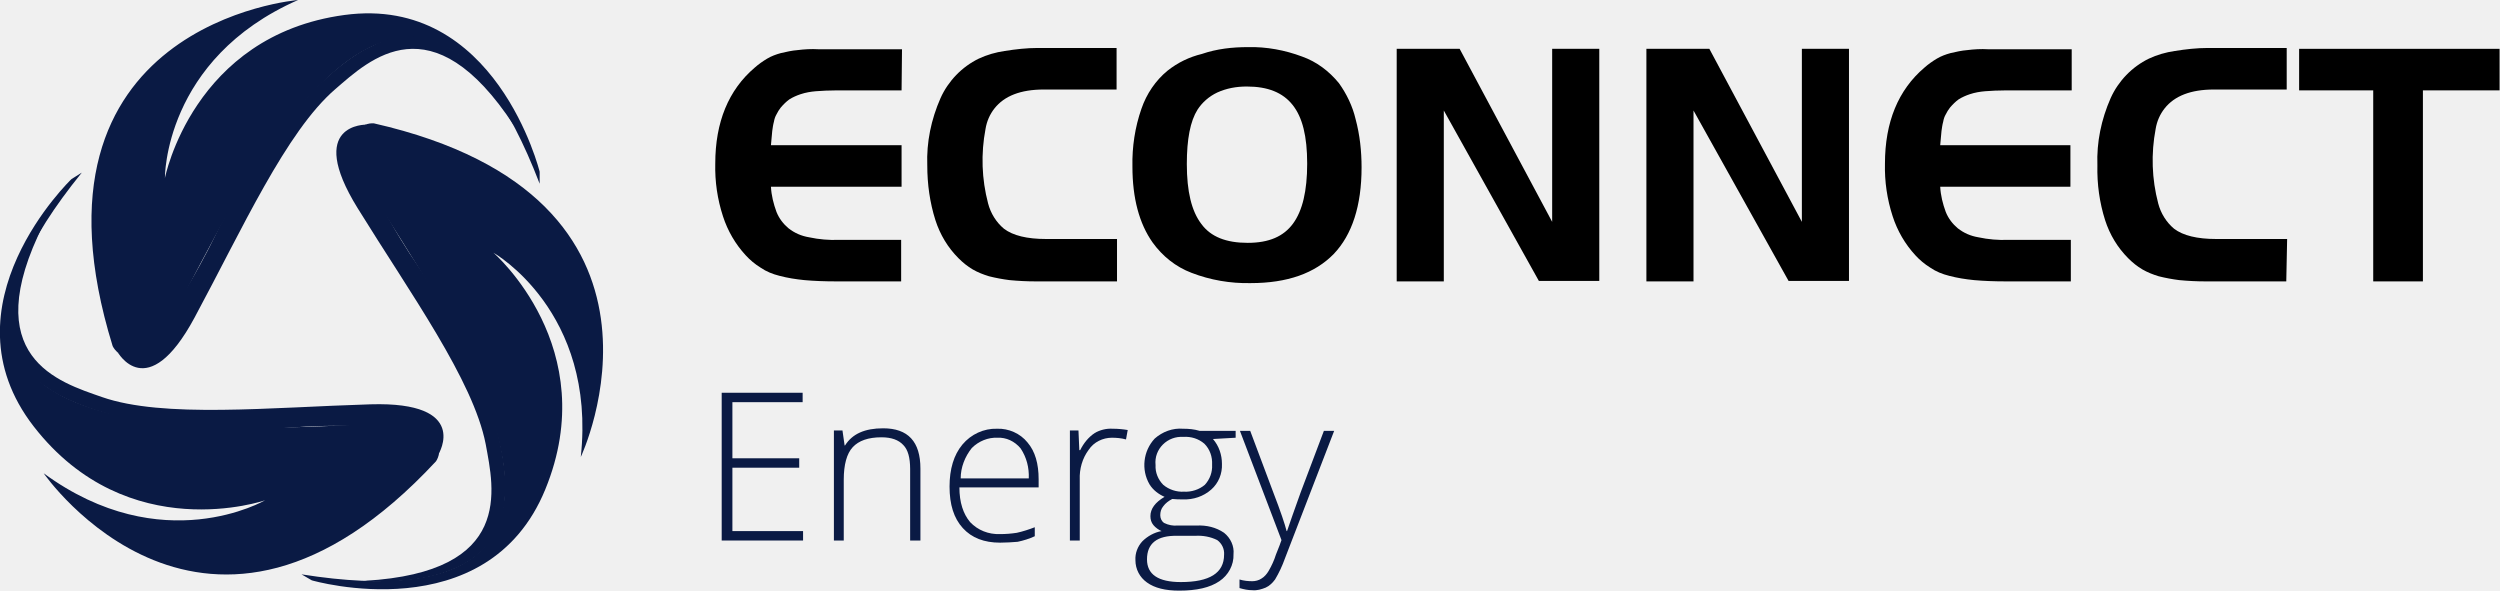
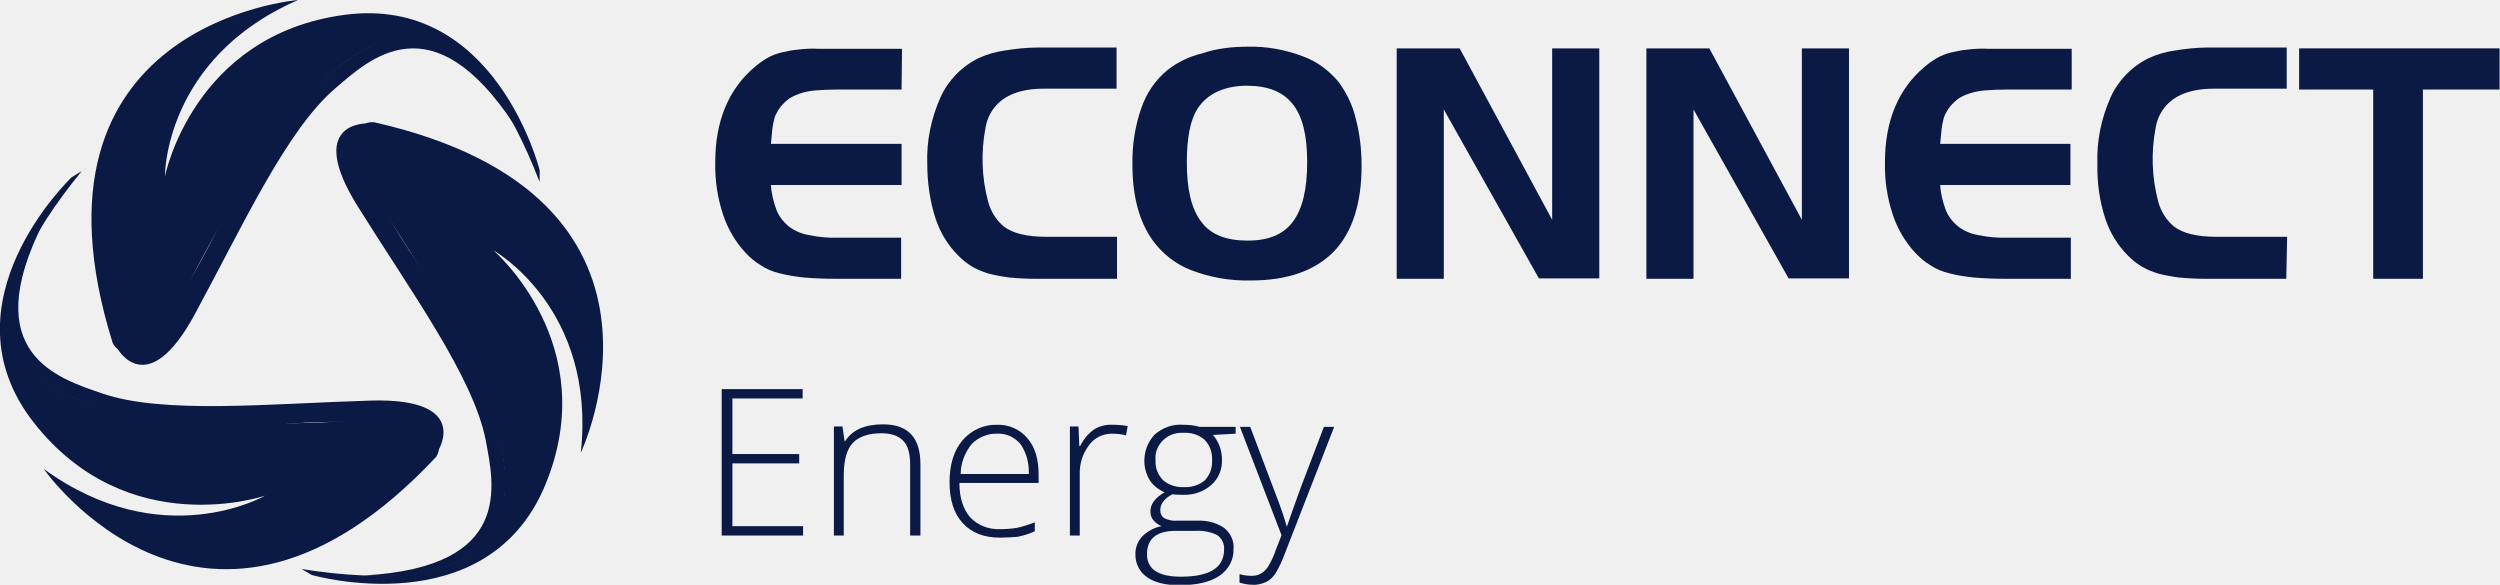
- <svg xmlns="http://www.w3.org/2000/svg" version="1.1" id="Layer_1" x="0px" y="0px" viewBox="0 0 583.7 137.8" style="enable-background:new 0 0 583.7 137.8;" xml:space="preserve">
-   <style type="text/css">
-     .st0 { fill: #0A1A44; }
- </style>
-   <path class="st0" d="M187.4,126.2h-18.9V91.7h18.9v2.2H171V107h15.6v2.2H171V124h16.5V126.2z" />
-   <path class="st0" d="M212.5,126.2v-16.7c0-2.6-0.5-4.5-1.6-5.6c-1.1-1.2-2.8-1.8-5.1-1.8c-3.1,0-5.3,0.8-6.7,2.3s-2.1,4.1-2.1,7.6  v14.2h-2.3v-25.7h2l0.5,3.5h0.1c1.7-2.7,4.6-4,8.9-4c5.8,0,8.7,3.1,8.7,9.4v16.8L212.5,126.2z" />
-   <path class="st0" d="M233.5,126.7c-3.7,0-6.6-1.1-8.7-3.4c-2.1-2.3-3.1-5.5-3.1-9.7c0-4.1,1-7.4,3-9.8c2-2.4,5-3.8,8.1-3.7  c2.7-0.1,5.4,1.1,7.1,3.2c1.8,2.1,2.6,5,2.6,8.6v1.9h-18.5c0,3.5,0.9,6.2,2.5,8.1c1.8,1.9,4.3,2.9,7,2.8c1.3,0,2.6-0.1,3.9-0.3  c1.4-0.3,2.9-0.8,4.2-1.3v2.1c-1.3,0.6-2.6,1-4,1.3C236.3,126.6,234.9,126.7,233.5,126.7z M232.9,102.2c-2.2-0.1-4.4,0.8-6,2.4  c-1.6,2-2.6,4.5-2.6,7.1h15.9c0.1-2.5-0.5-4.9-1.9-7C236.9,103,234.9,102.1,232.9,102.2L232.9,102.2z" />
-   <path class="st0" d="M259.8,100.1c1.2,0,2.3,0.1,3.5,0.3l-0.4,2.2c-1.1-0.3-2.2-0.4-3.3-0.4c-2.1,0-4.2,1-5.4,2.8  c-1.5,2-2.2,4.5-2.1,7v14.2h-2.3v-25.7h2l0.2,4.6h0.2c0.8-1.6,1.9-3,3.4-4C256.8,100.4,258.3,100,259.8,100.1z" />
-   <path class="st0" d="M288.5,100.6v1.6l-5.3,0.3c1.4,1.6,2.1,3.7,2.1,5.8c0.1,2.3-0.8,4.5-2.5,6c-1.8,1.6-4.2,2.4-6.6,2.3  c-0.8,0-1.6,0-2.5-0.1c-0.8,0.4-1.6,1-2.1,1.7c-0.5,0.6-0.7,1.3-0.7,2.1c0,0.7,0.3,1.4,0.9,1.8c1,0.5,2.1,0.7,3.1,0.6h4.5  c2.3-0.1,4.5,0.4,6.4,1.7c1.5,1.2,2.4,3.1,2.2,5c0.1,2.5-1.2,4.9-3.3,6.3c-2.2,1.5-5.3,2.2-9.4,2.2c-3.2,0-5.7-0.6-7.5-1.9  c-1.7-1.2-2.7-3.1-2.7-5.2c-0.1-1.6,0.5-3.2,1.6-4.4c1.2-1.2,2.8-2.1,4.5-2.4c-0.7-0.3-1.4-0.8-1.9-1.4c-0.5-0.6-0.7-1.3-0.7-2.1  c0-1.7,1.1-3.2,3.3-4.5c-1.4-0.6-2.7-1.6-3.5-2.9c-2-3.4-1.5-7.8,1.2-10.7c1.8-1.6,4.2-2.5,6.6-2.3c1.3,0,2.6,0.1,3.9,0.5  L288.5,100.6z M267.8,130.6c0,3.5,2.6,5.3,7.9,5.3c6.7,0,10.1-2.1,10.1-6.4c0.1-1.3-0.5-2.6-1.6-3.4c-1.6-0.8-3.4-1.1-5.1-1h-4.2  C270.1,125,267.8,126.9,267.8,130.6L267.8,130.6z M269.8,108.6c-0.1,1.7,0.6,3.4,1.8,4.6c1.3,1.1,3.1,1.7,4.8,1.6  c1.8,0.1,3.6-0.5,4.9-1.6c1.2-1.3,1.8-3,1.7-4.7c0.1-1.8-0.5-3.6-1.8-4.9c-1.4-1.2-3.1-1.7-4.9-1.6c-1.8-0.1-3.5,0.5-4.8,1.8  C270.3,105,269.6,106.7,269.8,108.6L269.8,108.6z" />
-   <path class="st0" d="M289.5,100.6h2.4l5.4,14.4c1.7,4.4,2.7,7.4,3.1,9h0.1c0.7-2,1.7-5,3.2-9.1l5.4-14.3h2.4l-11.5,29.8  c-0.6,1.7-1.4,3.4-2.3,4.9c-0.6,0.8-1.3,1.5-2.2,1.9c-1,0.4-2,0.7-3.1,0.6c-1,0-2-0.2-3-0.5v-2c1,0.3,2,0.4,3,0.4  c0.7,0,1.5-0.2,2.1-0.6c0.7-0.4,1.3-1.1,1.7-1.8c0.7-1.2,1.3-2.5,1.7-3.8c0.7-1.7,1.1-2.8,1.3-3.4L289.5,100.6z" />
-   <linearGradient id="SVGID_1_" gradientUnits="userSpaceOnUse" x1="157.383" y1="101.598" x2="457.333" y2="94.568" gradientTransform="matrix(1 0 0 -1 0 139.1)">
-     <stop offset="0.41" style="stop-color:#3F9694" />
-     <stop offset="0.65" style="stop-color:#72CAC6" />
-   </linearGradient>
-   <path class="st1" d="M210.5,21.1h-15c-2,0-3.6,0.1-5,0.2c-1.2,0.1-2.4,0.3-3.6,0.7c-0.9,0.3-1.8,0.7-2.6,1.2c-0.7,0.5-1.4,1.2-2,1.9  c-0.4,0.5-0.7,1-1,1.6c-0.3,0.5-0.5,1.1-0.6,1.7c-0.2,0.7-0.3,1.5-0.4,2.2c-0.1,0.9-0.2,2-0.3,3.3h30.5v9.7H180c0.1,2,0.6,4,1.3,5.9  c0.6,1.5,1.6,2.8,2.8,3.8c1.4,1.1,3,1.8,4.8,2.1c2.3,0.5,4.7,0.7,7,0.6h14.5v9.7h-15c-2.9,0-5.4-0.1-7.6-0.3c-2-0.2-3.9-0.5-5.8-1  c-1.6-0.4-3.1-1-4.4-1.9c-1.3-0.8-2.5-1.8-3.5-2.9c-2.4-2.6-4.2-5.7-5.3-9.1c-1.3-4-1.9-8.1-1.8-12.3c0-9.7,3.1-17.2,9.2-22.4  c0.9-0.8,1.9-1.5,2.9-2.1c1-0.6,2.1-1,3.2-1.3c1.3-0.3,2.6-0.6,3.9-0.7c1.6-0.2,3.2-0.3,4.9-0.2h19.5L210.5,21.1z" />
-   <linearGradient id="SVGID_2_" gradientUnits="userSpaceOnUse" x1="157.414" y1="102.754" x2="457.364" y2="95.724" gradientTransform="matrix(1 0 0 -1 0 139.1)">
-     <stop offset="0.41" style="stop-color:#3F9694" />
-     <stop offset="0.65" style="stop-color:#72CAC6" />
-   </linearGradient>
-   <path class="st2" d="M260.8,65.7h-18.9c-2.1,0-4.1-0.1-6.2-0.3c-1.6-0.2-3.2-0.5-4.8-0.9c-1.3-0.4-2.6-0.9-3.8-1.6  c-1.2-0.7-2.3-1.6-3.3-2.6c-2.5-2.5-4.3-5.5-5.4-8.9c-1.3-4.1-1.9-8.4-1.9-12.8c-0.2-5.4,0.9-10.7,3.1-15.7c1.8-4,5-7.3,8.9-9.2  c1.9-0.9,4-1.5,6.1-1.8c2.5-0.4,5.1-0.7,7.7-0.7h18.4v9.7h-17c-5.4,0-9.2,1.5-11.5,4.4c-1.1,1.4-1.8,3-2.1,4.8  c-1.1,5.8-0.9,11.7,0.6,17.4c0.6,2.3,1.9,4.4,3.7,5.9c2.1,1.6,5.4,2.4,9.8,2.4h16.6L260.8,65.7z" />
-   <linearGradient id="SVGID_3_" gradientUnits="userSpaceOnUse" x1="157.433" y1="103.741" x2="457.383" y2="96.711" gradientTransform="matrix(1 0 0 -1 0 139.1)">
-     <stop offset="0.41" style="stop-color:#3F9694" />
-     <stop offset="0.65" style="stop-color:#72CAC6" />
-   </linearGradient>
-   <path class="st3" d="M291.4,11c4.3-0.1,8.6,0.7,12.6,2.2c3.4,1.2,6.3,3.4,8.6,6.2c1.8,2.5,3.2,5.4,3.9,8.4c1,3.7,1.4,7.5,1.4,11.3  c0,8.9-2.2,15.7-6.5,20.2c-4.4,4.5-10.8,6.8-19.4,6.8c-4.7,0.1-9.4-0.7-13.8-2.4c-3.7-1.4-6.8-3.9-9.1-7.1  c-3.1-4.4-4.7-10.3-4.7-17.7c-0.1-4.6,0.6-9.2,2.1-13.5c1.2-3.5,3.3-6.6,6.1-8.9c2.4-1.9,5.1-3.2,8-3.9  C284.1,11.4,287.7,11,291.4,11z M291.1,20.2c-2.4,0-4.7,0.4-6.9,1.4c-1.9,0.9-3.5,2.3-4.6,4c-1.7,2.7-2.5,6.9-2.5,12.7  c0,6.4,1.1,11,3.4,14c2.2,3,5.8,4.4,10.8,4.4s8.4-1.5,10.6-4.5s3.3-7.6,3.3-14s-1.1-10.8-3.4-13.7S296,20.2,291.1,20.2L291.1,20.2z" />
-   <linearGradient id="SVGID_4_" gradientUnits="userSpaceOnUse" x1="157.464" y1="105.071" x2="457.424" y2="98.041" gradientTransform="matrix(1 0 0 -1 0 139.1)">
-     <stop offset="0.41" style="stop-color:#3F9694" />
-     <stop offset="0.65" style="stop-color:#72CAC6" />
-   </linearGradient>
-   <path class="st4" d="M337.1,65.7h-11V11.4h14.7l21.6,40.4V11.4h11v54.2h-14.1l-22.2-39.8V65.7z" />
-   <linearGradient id="SVGID_5_" gradientUnits="userSpaceOnUse" x1="157.494" y1="106.439" x2="457.454" y2="99.409" gradientTransform="matrix(1 0 0 -1 0 139.1)">
-     <stop offset="0.41" style="stop-color:#3F9694" />
-     <stop offset="0.65" style="stop-color:#72CAC6" />
-   </linearGradient>
-   <path class="st5" d="M395.4,65.7h-11V11.4h14.7l21.6,40.4V11.4h11v54.2h-14.1l-22.2-39.8V65.7z" />
-   <linearGradient id="SVGID_6_" gradientUnits="userSpaceOnUse" x1="157.533" y1="107.995" x2="457.483" y2="100.965" gradientTransform="matrix(1 0 0 -1 0 139.1)">
-     <stop offset="0.41" style="stop-color:#3F9694" />
-     <stop offset="0.65" style="stop-color:#72CAC6" />
-   </linearGradient>
-   <path class="st6" d="M483.5,21.1h-15c-2,0-3.6,0.1-5,0.2c-1.2,0.1-2.4,0.3-3.6,0.7c-0.9,0.3-1.8,0.7-2.6,1.2c-0.7,0.5-1.4,1.2-2,1.9  c-0.4,0.5-0.7,1-1,1.6c-0.3,0.5-0.5,1.1-0.6,1.7c-0.2,0.7-0.3,1.5-0.4,2.2c-0.1,0.9-0.2,2-0.3,3.3h30.4v9.7H453c0.1,2,0.6,4,1.3,5.9  c0.6,1.5,1.6,2.8,2.8,3.8c1.4,1.1,3,1.8,4.8,2.1c2.3,0.5,4.7,0.7,7,0.6h14.6v9.7h-15c-2.9,0-5.4-0.1-7.6-0.3c-2-0.2-3.9-0.5-5.8-1  c-1.6-0.4-3.1-1-4.4-1.9c-1.3-0.8-2.5-1.8-3.5-2.9c-2.4-2.6-4.2-5.7-5.3-9.1c-1.3-4-1.9-8.1-1.8-12.3c0-9.7,3.1-17.2,9.2-22.4  c0.9-0.8,1.9-1.5,2.9-2.1c1-0.6,2.1-1,3.2-1.3c1.3-0.3,2.6-0.6,3.9-0.7c1.6-0.2,3.2-0.3,4.9-0.2h19.5V21.1z" />
-   <linearGradient id="SVGID_7_" gradientUnits="userSpaceOnUse" x1="157.564" y1="109.149" x2="457.514" y2="102.119" gradientTransform="matrix(1 0 0 -1 0 139.1)">
-     <stop offset="0.41" style="stop-color:#3F9694" />
-     <stop offset="0.65" style="stop-color:#72CAC6" />
-   </linearGradient>
-   <path class="st7" d="M533.8,65.7H515c-2.1,0-4.1-0.1-6.2-0.3c-1.6-0.2-3.2-0.5-4.8-0.9c-1.3-0.4-2.6-0.9-3.8-1.6  c-1.2-0.7-2.3-1.6-3.3-2.6c-2.5-2.5-4.3-5.5-5.4-8.9c-1.3-4.1-1.9-8.4-1.8-12.8c-0.2-5.4,0.9-10.7,3.1-15.7c1.8-4,5-7.3,8.9-9.2  c1.9-0.9,4-1.5,6.1-1.8c2.5-0.4,5.1-0.7,7.7-0.7h18.4v9.7h-17c-5.4,0-9.2,1.5-11.5,4.4c-1.1,1.4-1.8,3-2.1,4.8  c-1.1,5.8-0.9,11.7,0.6,17.4c0.6,2.3,1.9,4.4,3.7,5.9c2.1,1.6,5.4,2.4,9.8,2.4h16.6L533.8,65.7z" />
-   <linearGradient id="SVGID_8_" gradientUnits="userSpaceOnUse" x1="157.584" y1="110.205" x2="457.544" y2="103.175" gradientTransform="matrix(1 0 0 -1 0 139.1)">
-     <stop offset="0.41" style="stop-color:#3F9694" />
-     <stop offset="0.65" style="stop-color:#72CAC6" />
-   </linearGradient>
-   <path class="st8" d="M536.8,21.1v-9.7h46.8v9.7h-17.9v44.6h-11.6V21.1H536.8z" />
-   <path class="st0" d="M135.6,106.7c0,0,28.6-60.4-48.3-77.9c0,0-11.7-1.3,3.4,22.5s62.4,95.9-20.3,82.8l2.4,1.4  c0,0,40.9,11.9,54.5-21.2s-12.1-55.3-12.1-55.3S139.3,72.6,135.6,106.7z" />
-   <path class="st0" d="M85.6,29.1c0,0-14.4-0.4-2.1,19.5s27,40.2,29.9,55.1c1.9,10.4,6.7,29.9-28.2,31.9c0,0,31.8,3.4,32.7-19.7  c0,0,3-19.5-21.5-55.6C96.3,60.3,77.8,32.4,85.6,29.1z" />
-   <path class="st0" d="M10.2,110.5c0,0,37.9,55,91.6-2.8c0,0,6.9-9.6-21.2-8.4s-114.2,6.1-61.5-59l-2.4,1.5c0,0-30.8,29.5-8.8,57.8  s54,17.2,54,17.2S37.9,130.8,10.2,110.5z" />
-   <path class="st0" d="M102.4,106c0,0,7.5-12.3-15.9-11.6s-48.4,3.3-62.7-1.7c-10-3.5-29.3-9.2-13.6-40.4c0,0-18.9,25.9,0.8,38.2  c0,0,15.4,12.4,58.9,9.2C70.1,99.6,103.5,97.6,102.4,106z" />
-   <path class="st0" d="M69.6,0c0,0-66.6,5.4-43.3,80.8c0,0,4.8,10.7,17.8-14.1s51.9-102,81.9-23.8v-2.8c0,0-10.2-41.4-45.6-36.6  S38.5,41.6,38.5,41.6S38.2,13.8,69.6,0z" />
-   <path class="st0" d="M27.4,82.1c0,0,6.9,12.7,18-7.9s21.4-43.5,32.9-53.4c8-6.9,22.5-20.8,41.7,8.5c0,0-13-29.3-33.5-18.4  c0,0-18.4,7.2-37.4,46.4C49.1,57.3,34.2,87.3,27.4,82.1z" />
+ <svg xmlns="http://www.w3.org/2000/svg" width="295" height="69" viewBox="0 0 295 69" fill="none">
+   <g clip-path="url(#clip0_552_71)">
+     <path d="M94.711 63.192H85.159V45.916H94.711V47.018H86.423V53.578H94.307V54.679H86.423V62.09H94.762V63.192H94.711Z" fill="#0A1A44" />
+     <path d="M107.397 63.192V54.83C107.397 53.528 107.144 52.576 106.588 52.025C106.032 51.425 105.173 51.124 104.011 51.124C102.444 51.124 101.332 51.525 100.624 52.276C99.917 53.027 99.563 54.329 99.563 56.081V63.192H98.401V50.323H99.411L99.664 52.075H99.715C100.574 50.724 102.039 50.073 104.213 50.073C107.144 50.073 108.61 51.625 108.61 54.779V63.192H107.397Z" fill="#0A1A44" />
+     <path d="M118.01 63.442C116.14 63.442 114.674 62.891 113.613 61.739C112.552 60.588 112.046 58.986 112.046 56.882C112.046 54.83 112.552 53.177 113.563 51.975C114.573 50.774 116.09 50.073 117.656 50.123C119.021 50.073 120.385 50.673 121.245 51.725C122.154 52.776 122.559 54.229 122.559 56.031V56.983H113.209C113.209 58.735 113.664 60.087 114.472 61.038C115.382 61.99 116.645 62.491 118.01 62.441C118.667 62.441 119.324 62.39 119.981 62.29C120.689 62.14 121.447 61.89 122.104 61.639V62.691C121.447 62.991 120.79 63.192 120.082 63.342C119.425 63.392 118.718 63.442 118.01 63.442ZM117.707 51.174C116.595 51.124 115.483 51.575 114.674 52.376C113.866 53.377 113.36 54.629 113.36 55.931H121.396C121.447 54.679 121.144 53.477 120.436 52.426C119.728 51.575 118.718 51.124 117.707 51.174Z" fill="#0A1A44" />
+     <path d="M131.302 50.123C131.908 50.123 132.464 50.173 133.071 50.273L132.869 51.374C132.313 51.224 131.757 51.174 131.201 51.174C130.14 51.174 129.078 51.675 128.472 52.576C127.714 53.578 127.36 54.83 127.41 56.081V63.192H126.248V50.323H127.259L127.36 52.626H127.461C127.865 51.825 128.421 51.124 129.179 50.623C129.786 50.273 130.544 50.073 131.302 50.123Z" fill="#0A1A44" />
+     <path d="M145.807 50.373V51.174L143.128 51.324C143.836 52.126 144.19 53.177 144.19 54.229C144.24 55.38 143.785 56.482 142.926 57.233C142.016 58.034 140.803 58.435 139.59 58.385C139.186 58.385 138.782 58.385 138.327 58.334C137.923 58.535 137.518 58.835 137.266 59.186C137.013 59.486 136.912 59.837 136.912 60.237C136.912 60.588 137.063 60.938 137.367 61.139C137.872 61.389 138.428 61.489 138.933 61.439H141.208C142.37 61.389 143.482 61.639 144.442 62.29C145.2 62.891 145.655 63.843 145.554 64.794C145.605 66.046 144.948 67.248 143.886 67.948C142.774 68.7 141.208 69.05 139.136 69.05C137.518 69.05 136.255 68.75 135.345 68.099C134.486 67.498 133.981 66.546 133.981 65.495C133.93 64.694 134.233 63.893 134.789 63.292C135.396 62.691 136.204 62.24 137.063 62.09C136.71 61.94 136.356 61.689 136.103 61.389C135.851 61.089 135.749 60.738 135.749 60.337C135.749 59.486 136.305 58.735 137.417 58.084C136.71 57.784 136.053 57.283 135.648 56.632C134.638 54.93 134.89 52.726 136.255 51.274C137.165 50.473 138.378 50.023 139.59 50.123C140.247 50.123 140.904 50.173 141.561 50.373H145.807ZM135.345 65.395C135.345 67.147 136.659 68.049 139.338 68.049C142.724 68.049 144.442 66.997 144.442 64.844C144.493 64.193 144.19 63.542 143.634 63.142C142.825 62.741 141.915 62.591 141.056 62.641H138.933C136.508 62.591 135.345 63.542 135.345 65.395ZM136.356 54.379C136.305 55.23 136.659 56.081 137.266 56.682C137.923 57.233 138.832 57.533 139.692 57.483C140.601 57.533 141.511 57.233 142.168 56.682C142.774 56.031 143.078 55.18 143.027 54.329C143.078 53.427 142.774 52.526 142.117 51.875C141.41 51.274 140.551 51.024 139.641 51.074C138.731 51.024 137.872 51.324 137.215 51.975C136.609 52.576 136.255 53.427 136.356 54.379Z" fill="#0A1A44" />
+     <path d="M146.312 50.373H147.525L150.254 57.584C151.114 59.787 151.619 61.289 151.821 62.09H151.872C152.225 61.089 152.731 59.586 153.489 57.533L156.218 50.373H157.431L151.619 65.295C151.316 66.146 150.911 66.997 150.457 67.748C150.153 68.149 149.799 68.499 149.345 68.7C148.839 68.9 148.334 69.05 147.778 69C147.273 69 146.767 68.9 146.262 68.75V67.748C146.767 67.898 147.273 67.948 147.778 67.948C148.132 67.948 148.536 67.848 148.839 67.648C149.193 67.448 149.496 67.097 149.698 66.747C150.052 66.146 150.355 65.495 150.558 64.844C150.911 63.993 151.114 63.442 151.215 63.142L146.312 50.373Z" fill="#0A1A44" />
+     <path d="M106.386 10.565H98.805C97.794 10.565 96.986 10.615 96.278 10.665C95.671 10.716 95.065 10.816 94.459 11.016C94.004 11.166 93.549 11.367 93.144 11.617C92.791 11.867 92.437 12.218 92.134 12.568C91.932 12.819 91.78 13.069 91.628 13.369C91.477 13.62 91.376 13.92 91.325 14.221C91.224 14.571 91.174 14.972 91.123 15.322C91.072 15.773 91.022 16.324 90.971 16.975H106.386V21.832H90.971C91.022 22.833 91.275 23.834 91.628 24.786C91.932 25.537 92.437 26.188 93.043 26.689C93.751 27.239 94.56 27.59 95.469 27.74C96.632 27.991 97.845 28.091 99.007 28.041H106.335V32.898H98.754C97.289 32.898 96.025 32.848 94.913 32.748C93.903 32.647 92.942 32.497 91.982 32.247C91.174 32.046 90.415 31.746 89.758 31.295C89.101 30.895 88.495 30.394 87.99 29.843C86.776 28.541 85.867 26.989 85.311 25.287C84.654 23.284 84.351 21.231 84.401 19.128C84.401 14.271 85.968 10.515 89.051 7.911C89.506 7.511 90.011 7.16 90.516 6.86C91.022 6.56 91.578 6.359 92.134 6.209C92.791 6.059 93.448 5.909 94.105 5.859C94.913 5.758 95.722 5.708 96.581 5.758H106.436L106.386 10.565Z" fill="#0A1A44" />
+     <path d="M131.808 32.898H122.256C121.194 32.898 120.183 32.848 119.122 32.748C118.313 32.647 117.505 32.497 116.696 32.297C116.039 32.096 115.382 31.846 114.776 31.496C114.169 31.145 113.613 30.695 113.108 30.194C111.844 28.942 110.935 27.44 110.379 25.737C109.722 23.684 109.418 21.531 109.418 19.328C109.317 16.624 109.873 13.97 110.985 11.467C111.895 9.464 113.512 7.811 115.483 6.86C116.443 6.409 117.505 6.109 118.566 5.959C119.83 5.758 121.144 5.608 122.458 5.608H131.757V10.465H123.165C120.436 10.465 118.516 11.216 117.353 12.668C116.797 13.369 116.443 14.171 116.292 15.072C115.736 17.976 115.837 20.93 116.595 23.785C116.898 24.936 117.555 25.988 118.465 26.739C119.526 27.54 121.194 27.941 123.418 27.941H131.808V32.898Z" fill="#0A1A44" />
+     <path d="M147.273 5.508C149.446 5.458 151.619 5.859 153.641 6.61C155.359 7.21 156.825 8.312 157.987 9.714C158.897 10.966 159.604 12.418 159.958 13.92C160.463 15.773 160.666 17.676 160.666 19.578C160.666 24.035 159.554 27.44 157.38 29.693C155.157 31.946 151.922 33.098 147.576 33.098C145.2 33.148 142.825 32.748 140.601 31.896C138.731 31.195 137.165 29.943 136.002 28.341C134.435 26.138 133.627 23.184 133.627 19.478C133.576 17.175 133.93 14.872 134.688 12.718C135.295 10.966 136.356 9.414 137.771 8.262C138.984 7.311 140.349 6.66 141.814 6.309C143.583 5.708 145.403 5.508 147.273 5.508ZM147.121 10.115C145.908 10.115 144.746 10.315 143.634 10.816C142.673 11.266 141.865 11.967 141.309 12.819C140.45 14.171 140.045 16.274 140.045 19.178C140.045 22.382 140.601 24.686 141.764 26.188C142.876 27.69 144.695 28.391 147.222 28.391C149.749 28.391 151.467 27.64 152.579 26.138C153.691 24.636 154.247 22.332 154.247 19.128C154.247 15.923 153.691 13.72 152.529 12.268C151.366 10.816 149.597 10.115 147.121 10.115Z" fill="#0A1A44" />
+     <path d="M170.369 32.898H164.81V5.708H172.239L183.156 25.938V5.708H188.715V32.848H181.589L170.369 12.919V32.898Z" fill="#0A1A44" />
+     <path d="M199.834 32.898H194.274V5.708H201.704L212.62 25.938V5.708H218.18V32.848H211.054L199.834 12.919V32.898Z" fill="#0A1A44" />
+     <path d="M244.359 10.565H236.778C235.768 10.565 234.959 10.615 234.251 10.665C233.645 10.716 233.038 10.816 232.432 11.016C231.977 11.166 231.522 11.367 231.118 11.617C230.764 11.867 230.41 12.218 230.107 12.568C229.905 12.819 229.753 13.069 229.602 13.369C229.45 13.62 229.349 13.92 229.298 14.221C229.197 14.571 229.147 14.972 229.096 15.322C229.046 15.773 228.995 16.324 228.945 16.975H244.309V21.832H228.945C228.995 22.833 229.248 23.834 229.602 24.786C229.905 25.537 230.41 26.188 231.017 26.689C231.724 27.239 232.533 27.59 233.443 27.74C234.605 27.991 235.818 28.091 236.981 28.041H244.359V32.898H236.778C235.313 32.898 234.049 32.848 232.937 32.748C231.927 32.647 230.966 32.497 230.006 32.247C229.197 32.046 228.439 31.746 227.782 31.295C227.125 30.895 226.519 30.394 226.013 29.843C224.8 28.541 223.891 26.989 223.335 25.287C222.678 23.284 222.375 21.231 222.425 19.128C222.425 14.271 223.992 10.515 227.075 7.911C227.53 7.511 228.035 7.16 228.54 6.86C229.046 6.56 229.602 6.359 230.158 6.209C230.815 6.059 231.472 5.909 232.129 5.859C232.937 5.758 233.746 5.708 234.605 5.758H244.46V10.565H244.359Z" fill="#0A1A44" />
+     <path d="M269.781 32.898H260.279C259.218 32.898 258.207 32.848 257.146 32.748C256.337 32.647 255.528 32.497 254.72 32.297C254.063 32.096 253.406 31.846 252.799 31.496C252.193 31.145 251.637 30.695 251.132 30.194C249.868 28.942 248.958 27.44 248.402 25.737C247.745 23.684 247.442 21.531 247.493 19.328C247.392 16.624 247.948 13.97 249.059 11.467C249.969 9.464 251.586 7.811 253.557 6.86C254.518 6.409 255.579 6.109 256.64 5.959C257.904 5.758 259.218 5.608 260.532 5.608H269.831V10.465H261.239C258.51 10.465 256.59 11.216 255.427 12.668C254.871 13.369 254.518 14.171 254.366 15.072C253.81 17.976 253.911 20.93 254.669 23.785C254.973 24.936 255.63 25.988 256.539 26.739C257.601 27.54 259.268 27.941 261.492 27.941H269.882L269.781 32.898Z" fill="#0A1A44" />
+     <path d="M271.297 10.565V5.708H294.949V10.565H285.903V32.898H280.04V10.565H271.297Z" fill="#0A1A44" />
+     <path d="M68.532 53.427C68.532 53.427 82.986 23.184 44.121 14.421C44.121 14.421 38.208 13.77 45.839 25.687C53.471 37.605 77.376 73.707 35.58 67.147L36.793 67.848C36.793 67.848 57.464 73.807 64.337 57.233C71.21 40.659 58.222 29.543 58.222 29.543C58.222 29.543 70.402 36.353 68.532 53.427Z" fill="#0A1A44" />
+     <path d="M43.262 14.571C43.262 14.571 35.984 14.371 42.201 24.335C48.417 34.3 55.846 44.464 57.312 51.925C58.272 57.133 60.698 66.897 43.06 67.898C43.06 67.898 59.131 69.601 59.586 58.034C59.586 58.034 61.102 48.27 48.72 30.194C48.67 30.194 39.32 16.224 43.262 14.571Z" fill="#0A1A44" />
+     <path d="M5.155 55.33C5.155 55.33 24.309 82.87 51.449 53.928C51.449 53.928 54.937 49.121 40.735 49.722C26.533 50.323 -16.982 52.776 9.653 20.179L8.44 20.93C8.44 20.93 -7.126 35.702 3.993 49.872C15.111 64.043 31.284 58.485 31.284 58.485C31.284 58.485 19.154 65.495 5.155 55.33Z" fill="#0A1A44" />
+     <path d="M51.753 53.077C51.753 53.077 55.543 46.918 43.717 47.269C31.891 47.619 19.256 48.921 12.028 46.417C6.975 44.665 -2.78 41.811 5.155 26.188C5.155 26.188 -4.397 39.157 5.559 45.316C5.559 45.316 13.342 51.525 35.327 49.922C35.428 49.872 52.309 48.871 51.753 53.077Z" fill="#0A1A44" />
+     <path d="M35.176 0C35.176 0 1.516 2.704 13.292 40.459C13.292 40.459 15.718 45.816 22.288 33.398C28.858 20.98 48.518 -17.676 63.68 21.481V20.079C63.68 20.079 58.525 -0.651 40.634 1.753C22.743 4.156 19.458 20.83 19.458 20.83C19.458 20.83 19.306 6.91 35.176 0Z" fill="#0A1A44" />
+     <path d="M13.848 41.11C13.848 41.11 17.335 47.469 22.945 37.154C28.555 26.839 33.761 15.372 39.573 10.415C43.616 6.96 50.944 7.62939e-06 60.648 14.671C60.648 14.671 54.078 7.62939e-06 43.717 5.458C43.717 5.458 34.417 9.063 24.815 28.692C24.815 28.692 17.285 43.713 13.848 41.11Z" fill="#0A1A44" />
+   </g>
+   <defs>
+     <clipPath id="clip0_552_71">
+       <rect width="295" height="69" fill="white" />
+     </clipPath>
+   </defs>
</svg>
